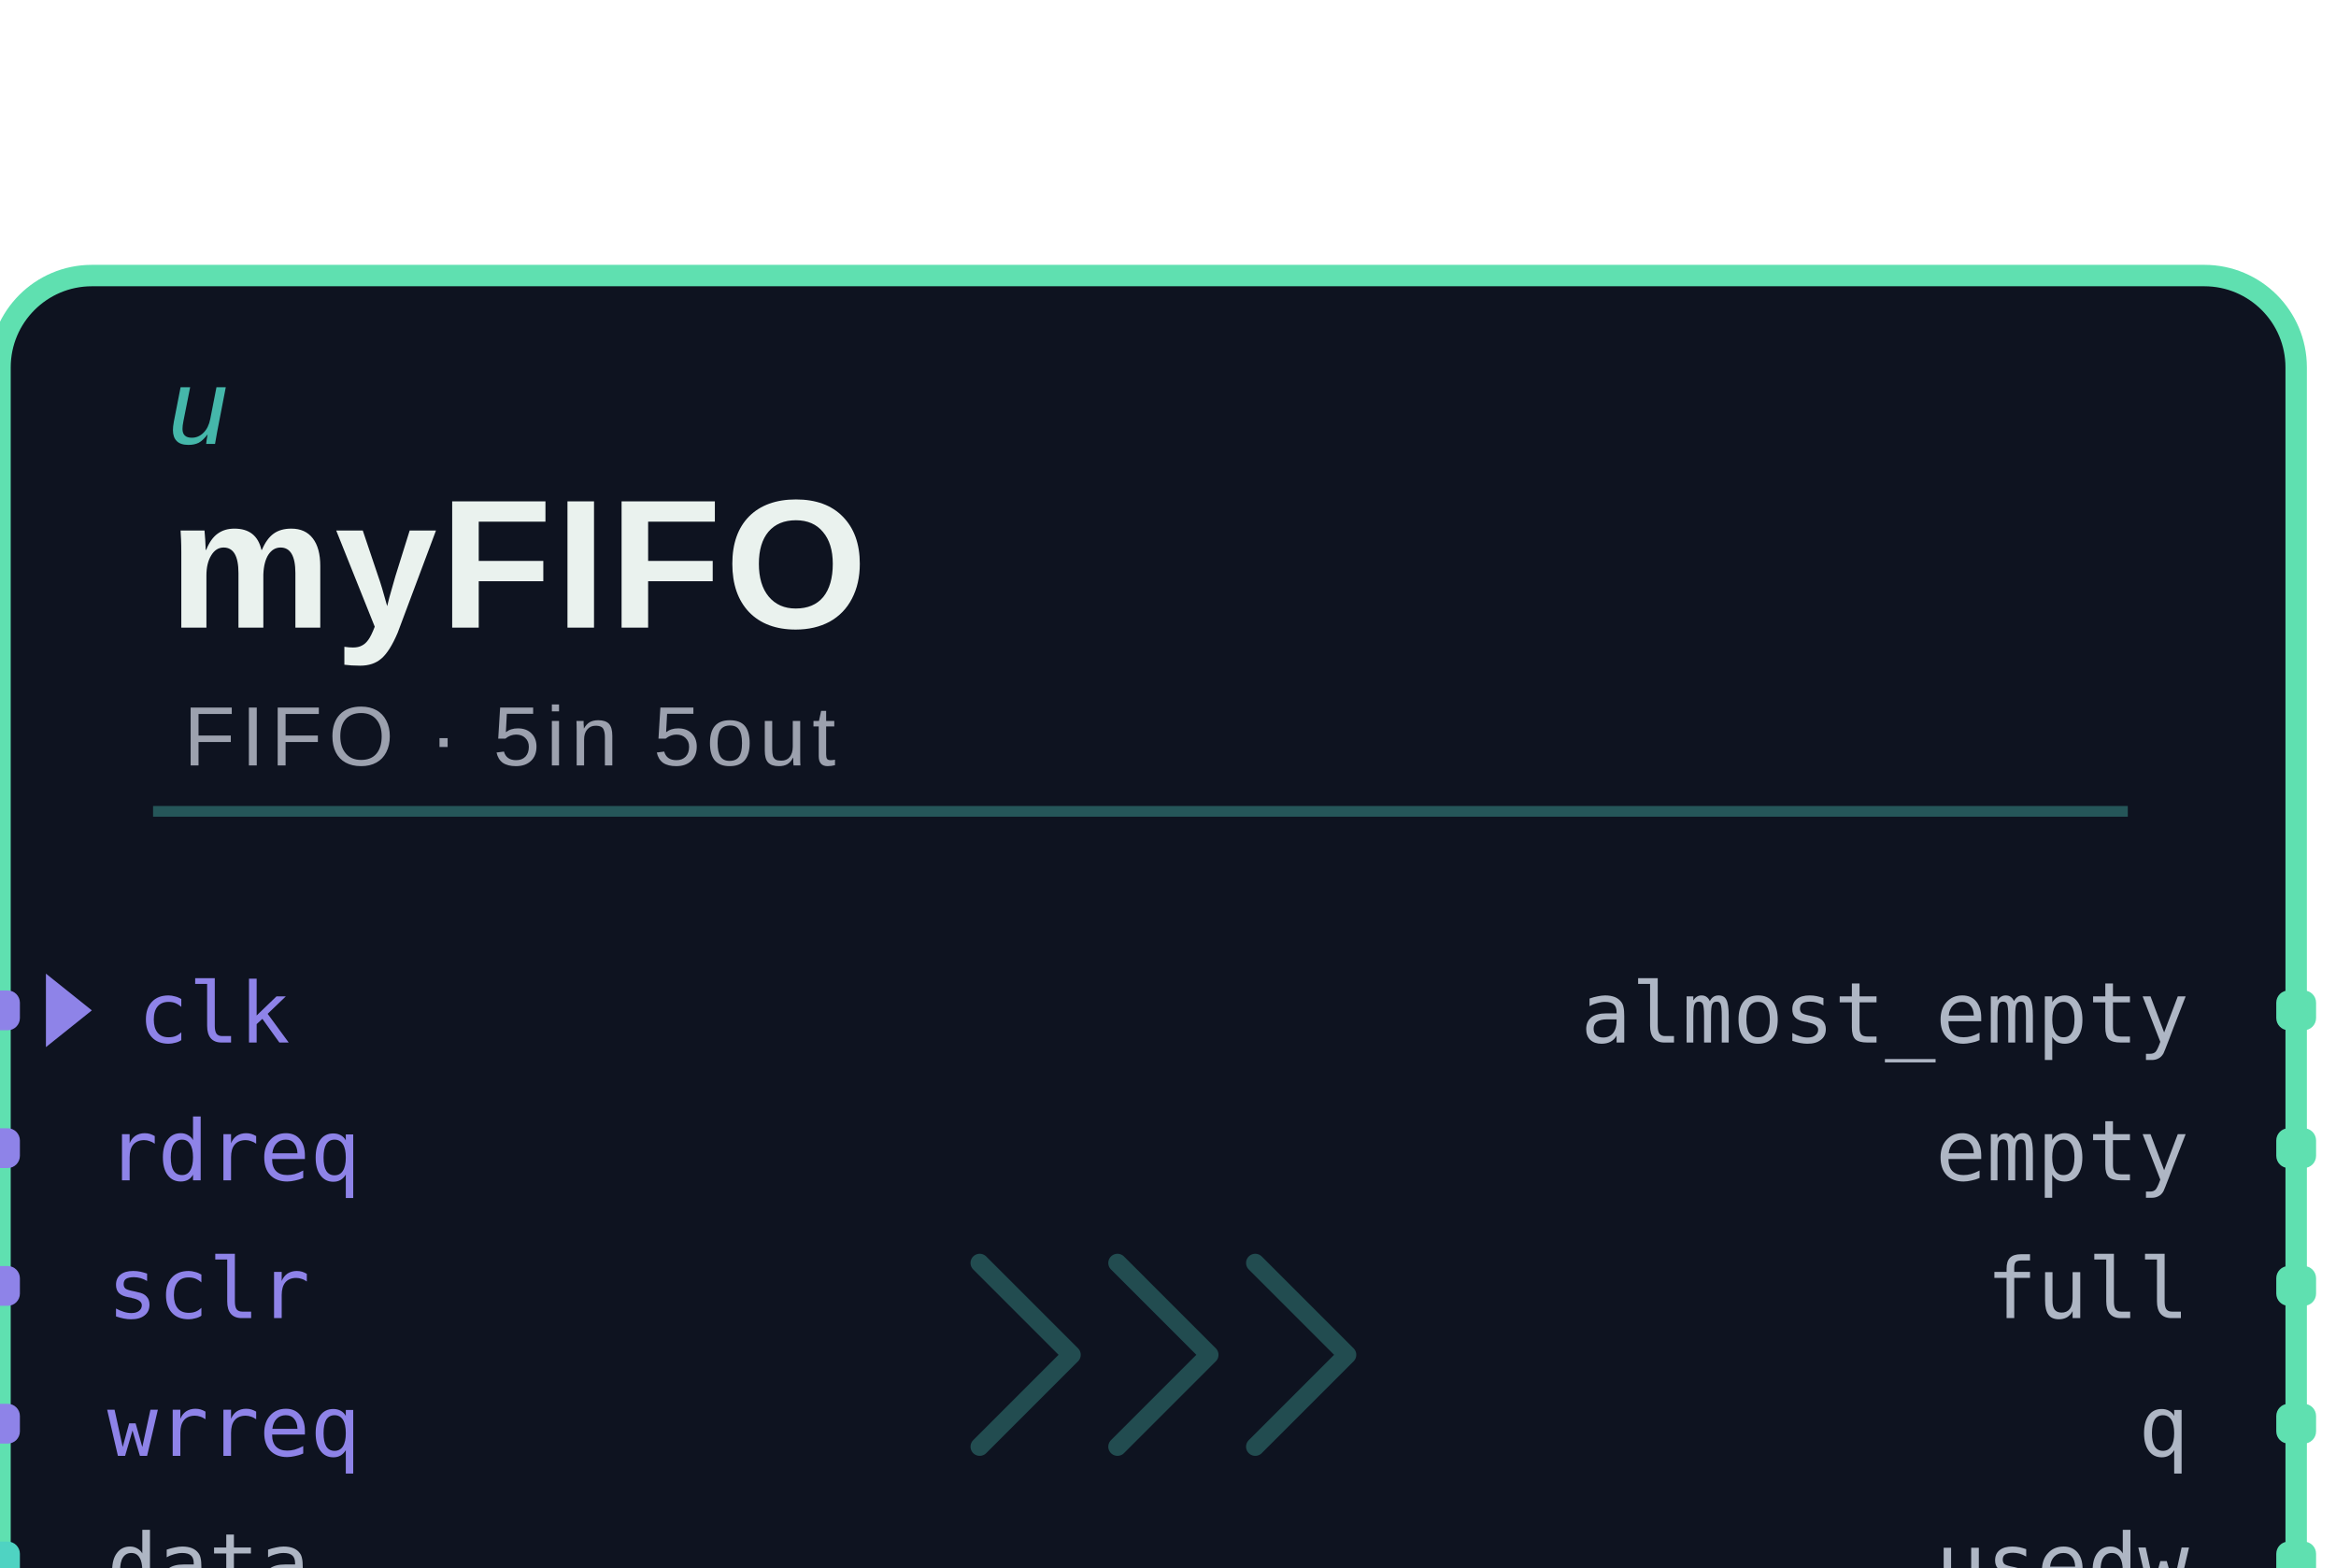
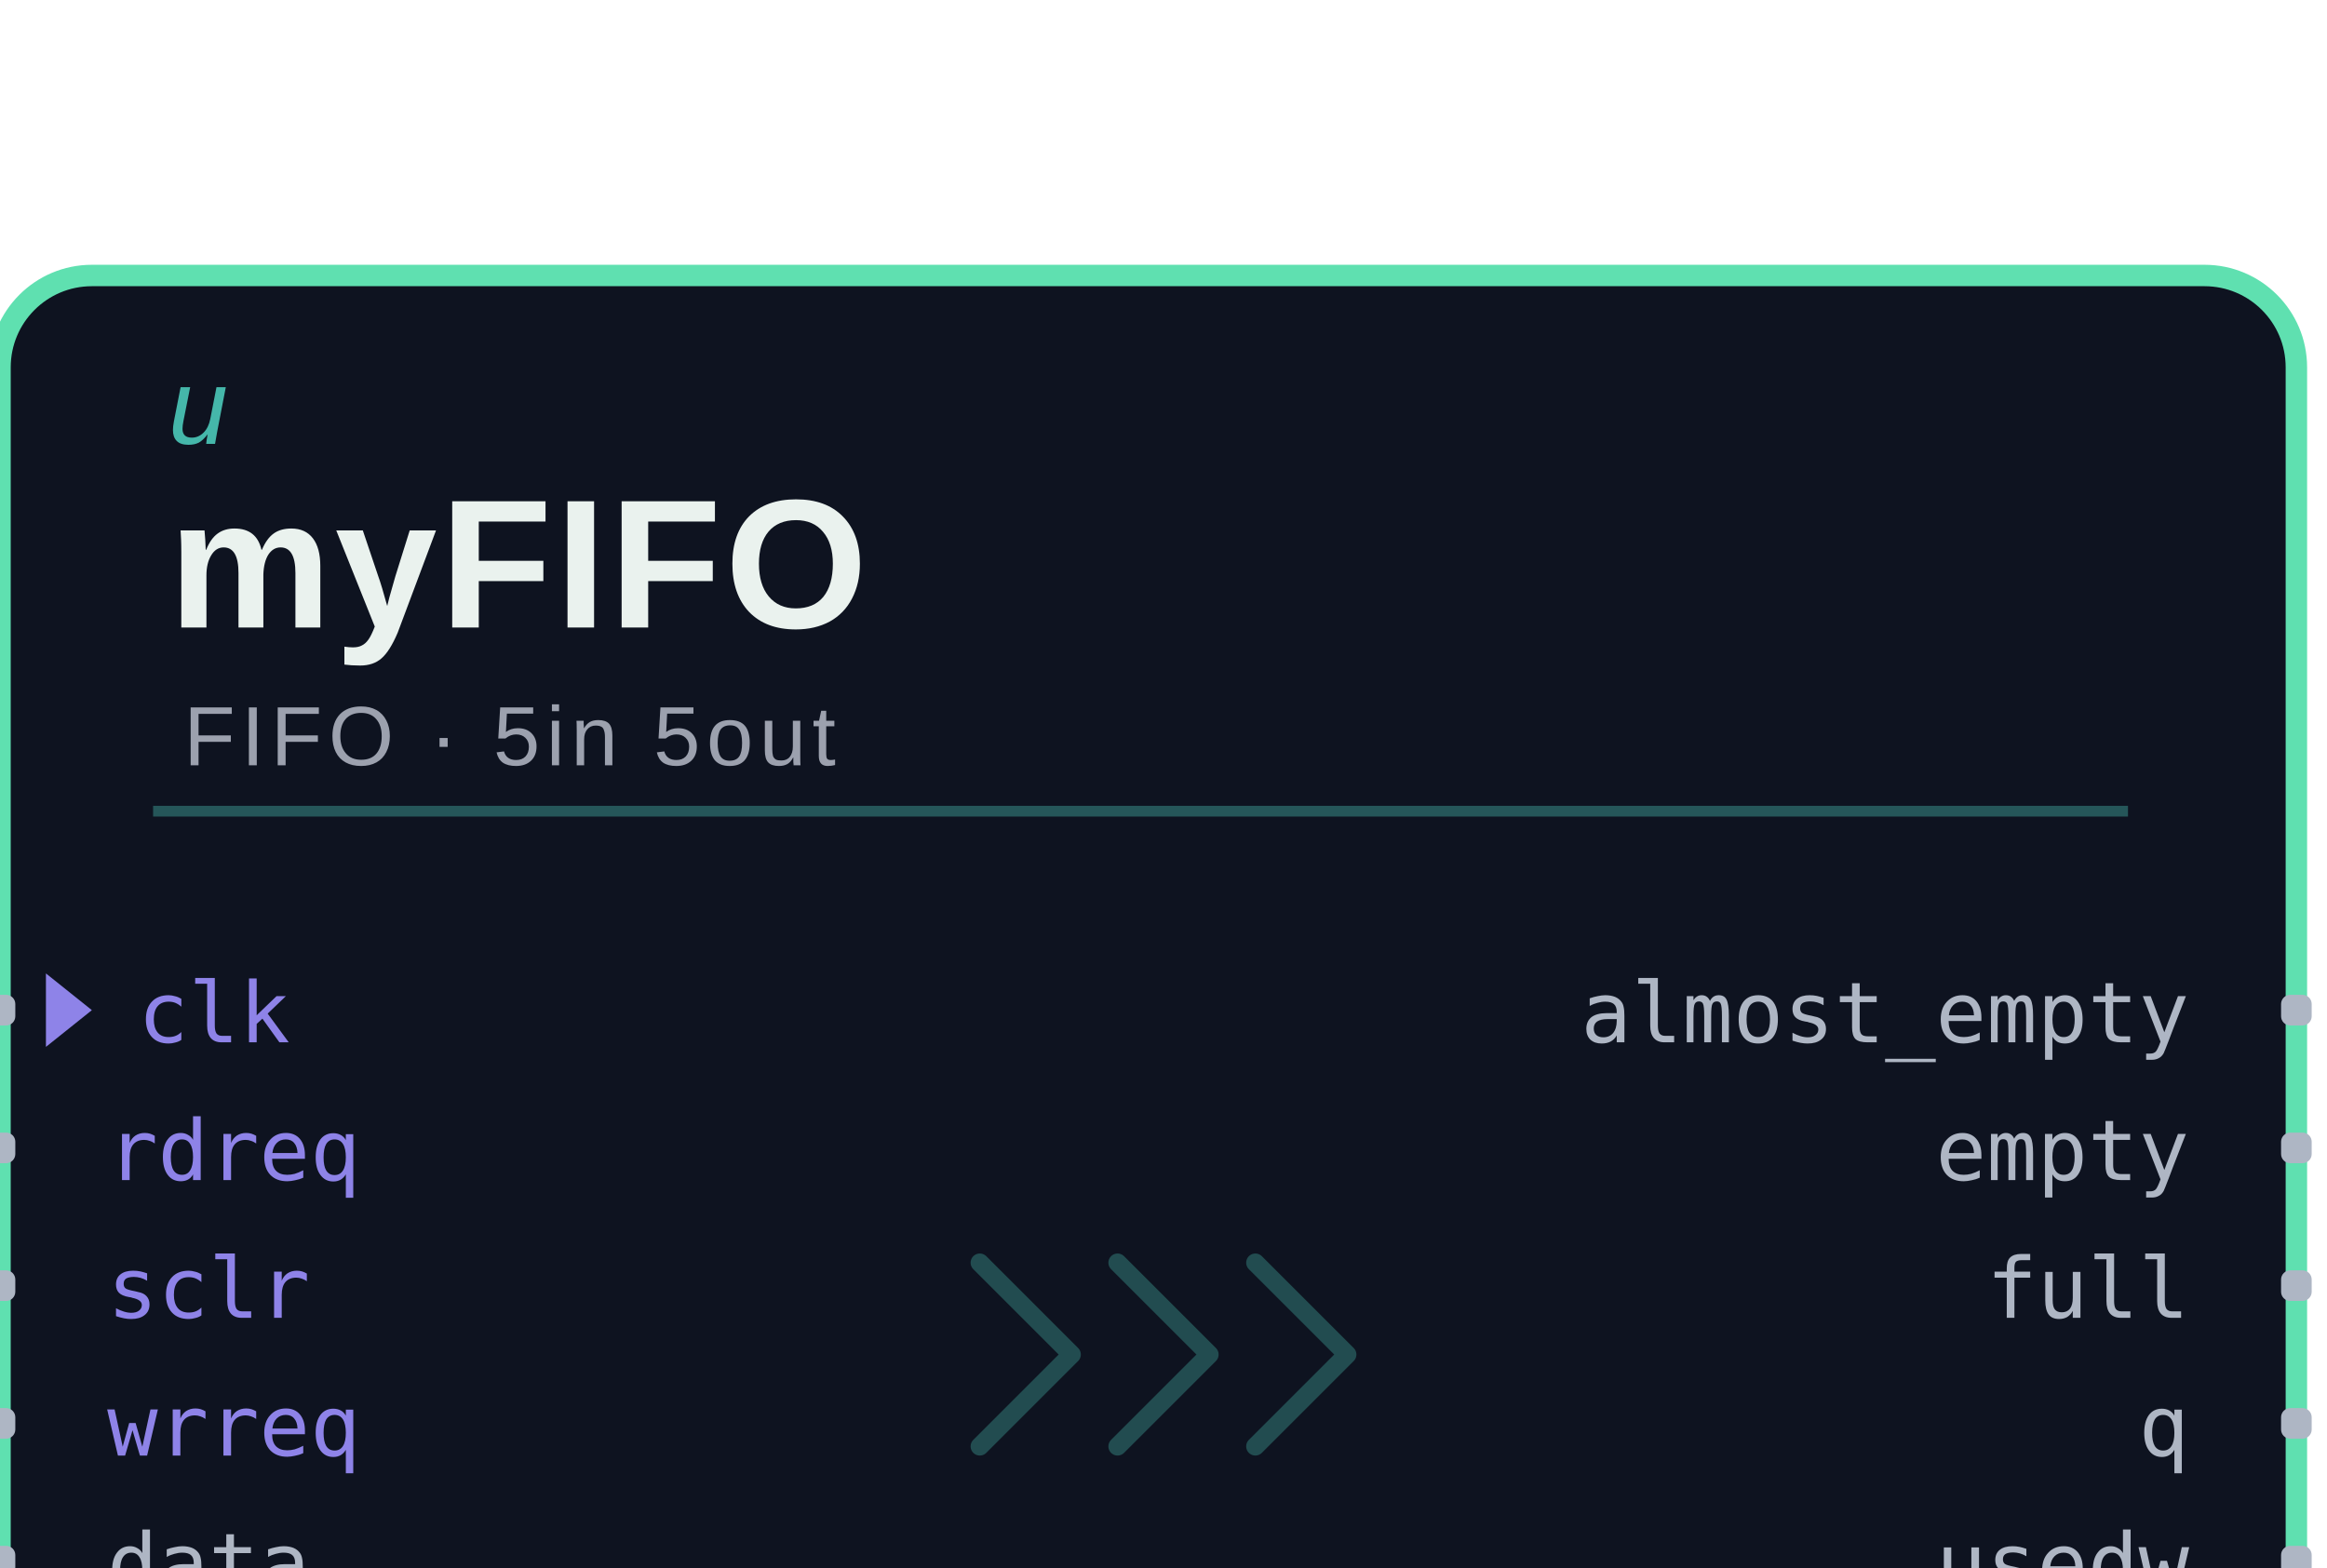
<svg xmlns="http://www.w3.org/2000/svg" xmlns:ns1="https://github.com/nturley/netlistsvg">
  <g ns1:type="myFIFO" transform="translate(0, 0)" ns1:width="150" ns1:height="123">
    <ns1:alias val="myFIFO" />
    <path d="M 6,18 H 144 A 6,6 0 0 1 150,24 V 113 A 6,6 0 0 1 144,119 H 6 A 6,6 0 0 1 0,113 V 24 A 6,6 0 0 1 6,18 Z" class="$cell_id" style="fill: var(--prism-card, #0E1320); stroke: var(--prism-module-stroke, #5FE0B0); stroke-width: 1.4; stroke-linejoin: round;" />
    <path d="M 64.0,82.5 L 70.0,88.5 L 64.0,94.5" fill="none" stroke="var(--aurora-teal, #4FD3C2)" stroke-width="1.2" opacity="0.30" stroke-linecap="round" stroke-linejoin="round" />
    <path d="M 73.0,82.5 L 79.0,88.5 L 73.0,94.5" fill="none" stroke="var(--aurora-teal, #4FD3C2)" stroke-width="1.2" opacity="0.30" stroke-linecap="round" stroke-linejoin="round" />
    <path d="M 82.0,82.5 L 88.0,88.5 L 82.0,94.5" fill="none" stroke="var(--aurora-teal, #4FD3C2)" stroke-width="1.2" opacity="0.30" stroke-linecap="round" stroke-linejoin="round" />
    <text x="11" y="29" class="$cell_id" ns1:attribute="ref" style="font-family: 'Segoe UI', system-ui, -apple-system, 'Helvetica Neue', Arial, sans-serif; text-anchor: start; font-size: 7px; font-style: italic; fill: var(--aurora-teal, #4FD3C2); opacity: 0.85;">u</text>
    <text x="11" y="41" class="nodelabel $cell_id" ns1:attribute="" style="font-family: 'Segoe UI', system-ui, -apple-system, 'Helvetica Neue', Arial, sans-serif; text-anchor: start; font-weight: 700; font-size: 12px; letter-spacing: 0.2px; fill: var(--prism-module-glyph, #EAF2EE);">myFIFO</text>
    <text x="12" y="50" class="$cell_id" ns1:attribute="" style="font-family: 'Segoe UI', system-ui, -apple-system, 'Helvetica Neue', Arial, sans-serif; text-anchor: start; font-size: 5.5px; letter-spacing: 0.4px; fill: var(--text-secondary, #9CA1AE);">FIFO · 5in 5out</text>
    <line x1="10" y1="53" x2="139" y2="53" stroke="var(--aurora-teal, #4FD3C2)" stroke-width="0.7" opacity="0.35" />
-     <rect x="-1.3" y="64.7" width="2.6" height="2.6" rx="0.8" fill="var(--accent, #8E83E8)" />
+     <rect x="-1.0" y="65.0" width="2" height="2" rx="0.6" fill="var(--prism-port-label, #AEB6C4)" />
    <path d="M 3,63.6 L 6,66 L 3,68.4 Z" fill="var(--accent, #8E83E8)" />
    <text x="9" y="68.1" class="$cell_id" ns1:attribute="" style="font-family: 'JetBrains Mono', 'Cascadia Code', 'Consolas', ui-monospace, monospace; text-anchor: start; font-size: 5.5px; fill: var(--accent, #8E83E8);">clk</text>
    <g ns1:x="0" ns1:y="66" ns1:pid="clk" />
-     <rect x="-1.3" y="73.7" width="2.6" height="2.6" rx="0.8" fill="var(--accent, #8E83E8)" />
+     <rect x="-1.0" y="74.0" width="2" height="2" rx="0.6" fill="var(--prism-port-label, #AEB6C4)" />
    <text x="7" y="77.1" class="$cell_id" ns1:attribute="" style="font-family: 'JetBrains Mono', 'Cascadia Code', 'Consolas', ui-monospace, monospace; text-anchor: start; font-size: 5.5px; fill: var(--accent, #8E83E8);">rdreq</text>
    <g ns1:x="0" ns1:y="75" ns1:pid="rdreq" />
-     <rect x="-1.3" y="82.7" width="2.6" height="2.6" rx="0.8" fill="var(--accent, #8E83E8)" />
+     <rect x="-1.0" y="83.0" width="2" height="2" rx="0.6" fill="var(--prism-port-label, #AEB6C4)" />
    <text x="7" y="86.1" class="$cell_id" ns1:attribute="" style="font-family: 'JetBrains Mono', 'Cascadia Code', 'Consolas', ui-monospace, monospace; text-anchor: start; font-size: 5.5px; fill: var(--accent, #8E83E8);">sclr</text>
    <g ns1:x="0" ns1:y="84" ns1:pid="sclr" />
-     <rect x="-1.3" y="91.7" width="2.6" height="2.6" rx="0.8" fill="var(--accent, #8E83E8)" />
+     <rect x="-1.0" y="92.0" width="2" height="2" rx="0.6" fill="var(--prism-port-label, #AEB6C4)" />
    <text x="7" y="95.1" class="$cell_id" ns1:attribute="" style="font-family: 'JetBrains Mono', 'Cascadia Code', 'Consolas', ui-monospace, monospace; text-anchor: start; font-size: 5.5px; fill: var(--accent, #8E83E8);">wrreq</text>
    <g ns1:x="0" ns1:y="93" ns1:pid="wrreq" />
-     <rect x="-1.3" y="100.7" width="2.6" height="2.6" rx="0.8" fill="var(--aurora-teal, #4FD3C2)" />
+     <rect x="-1.0" y="101.0" width="2" height="2" rx="0.6" fill="var(--prism-port-label, #AEB6C4)" />
    <text x="7" y="104.1" class="$cell_id" ns1:attribute="" style="font-family: 'JetBrains Mono', 'Cascadia Code', 'Consolas', ui-monospace, monospace; text-anchor: start; font-size: 5.5px; fill: var(--prism-port-label, #AEB6C4);">data</text>
    <g ns1:x="0" ns1:y="102" ns1:pid="data" />
-     <rect x="148.7" y="64.7" width="2.6" height="2.6" rx="0.8" fill="var(--prism-module-stroke, #5FE0B0)" />
+     <rect x="149.0" y="65.0" width="2" height="2" rx="0.6" fill="var(--prism-port-label, #AEB6C4)" />
    <text x="143" y="68.1" class="$cell_id" ns1:attribute="" style="font-family: 'JetBrains Mono', 'Cascadia Code', 'Consolas', ui-monospace, monospace; text-anchor: end; font-size: 5.5px; fill: var(--prism-port-label, #AEB6C4);">almost_empty</text>
    <g ns1:x="150" ns1:y="66" ns1:pid="almost_empty" />
-     <rect x="148.7" y="73.7" width="2.6" height="2.6" rx="0.8" fill="var(--prism-module-stroke, #5FE0B0)" />
+     <rect x="149.0" y="74.0" width="2" height="2" rx="0.6" fill="var(--prism-port-label, #AEB6C4)" />
    <text x="143" y="77.1" class="$cell_id" ns1:attribute="" style="font-family: 'JetBrains Mono', 'Cascadia Code', 'Consolas', ui-monospace, monospace; text-anchor: end; font-size: 5.5px; fill: var(--prism-port-label, #AEB6C4);">empty</text>
    <g ns1:x="150" ns1:y="75" ns1:pid="empty" />
-     <rect x="148.7" y="82.7" width="2.6" height="2.6" rx="0.8" fill="var(--prism-module-stroke, #5FE0B0)" />
+     <rect x="149.0" y="83.0" width="2" height="2" rx="0.6" fill="var(--prism-port-label, #AEB6C4)" />
    <text x="143" y="86.1" class="$cell_id" ns1:attribute="" style="font-family: 'JetBrains Mono', 'Cascadia Code', 'Consolas', ui-monospace, monospace; text-anchor: end; font-size: 5.5px; fill: var(--prism-port-label, #AEB6C4);">full</text>
    <g ns1:x="150" ns1:y="84" ns1:pid="full" />
-     <rect x="148.7" y="91.7" width="2.6" height="2.6" rx="0.8" fill="var(--prism-module-stroke, #5FE0B0)" />
+     <rect x="149.0" y="92.0" width="2" height="2" rx="0.6" fill="var(--prism-port-label, #AEB6C4)" />
    <text x="143" y="95.1" class="$cell_id" ns1:attribute="" style="font-family: 'JetBrains Mono', 'Cascadia Code', 'Consolas', ui-monospace, monospace; text-anchor: end; font-size: 5.5px; fill: var(--prism-port-label, #AEB6C4);">q</text>
    <g ns1:x="150" ns1:y="93" ns1:pid="q" />
-     <rect x="148.7" y="100.7" width="2.6" height="2.6" rx="0.8" fill="var(--prism-module-stroke, #5FE0B0)" />
+     <rect x="149.0" y="101.0" width="2" height="2" rx="0.6" fill="var(--prism-port-label, #AEB6C4)" />
    <text x="143" y="104.1" class="$cell_id" ns1:attribute="" style="font-family: 'JetBrains Mono', 'Cascadia Code', 'Consolas', ui-monospace, monospace; text-anchor: end; font-size: 5.5px; fill: var(--prism-port-label, #AEB6C4);">usedw</text>
    <g ns1:x="150" ns1:y="102" ns1:pid="usedw" />
  </g>
</svg>
